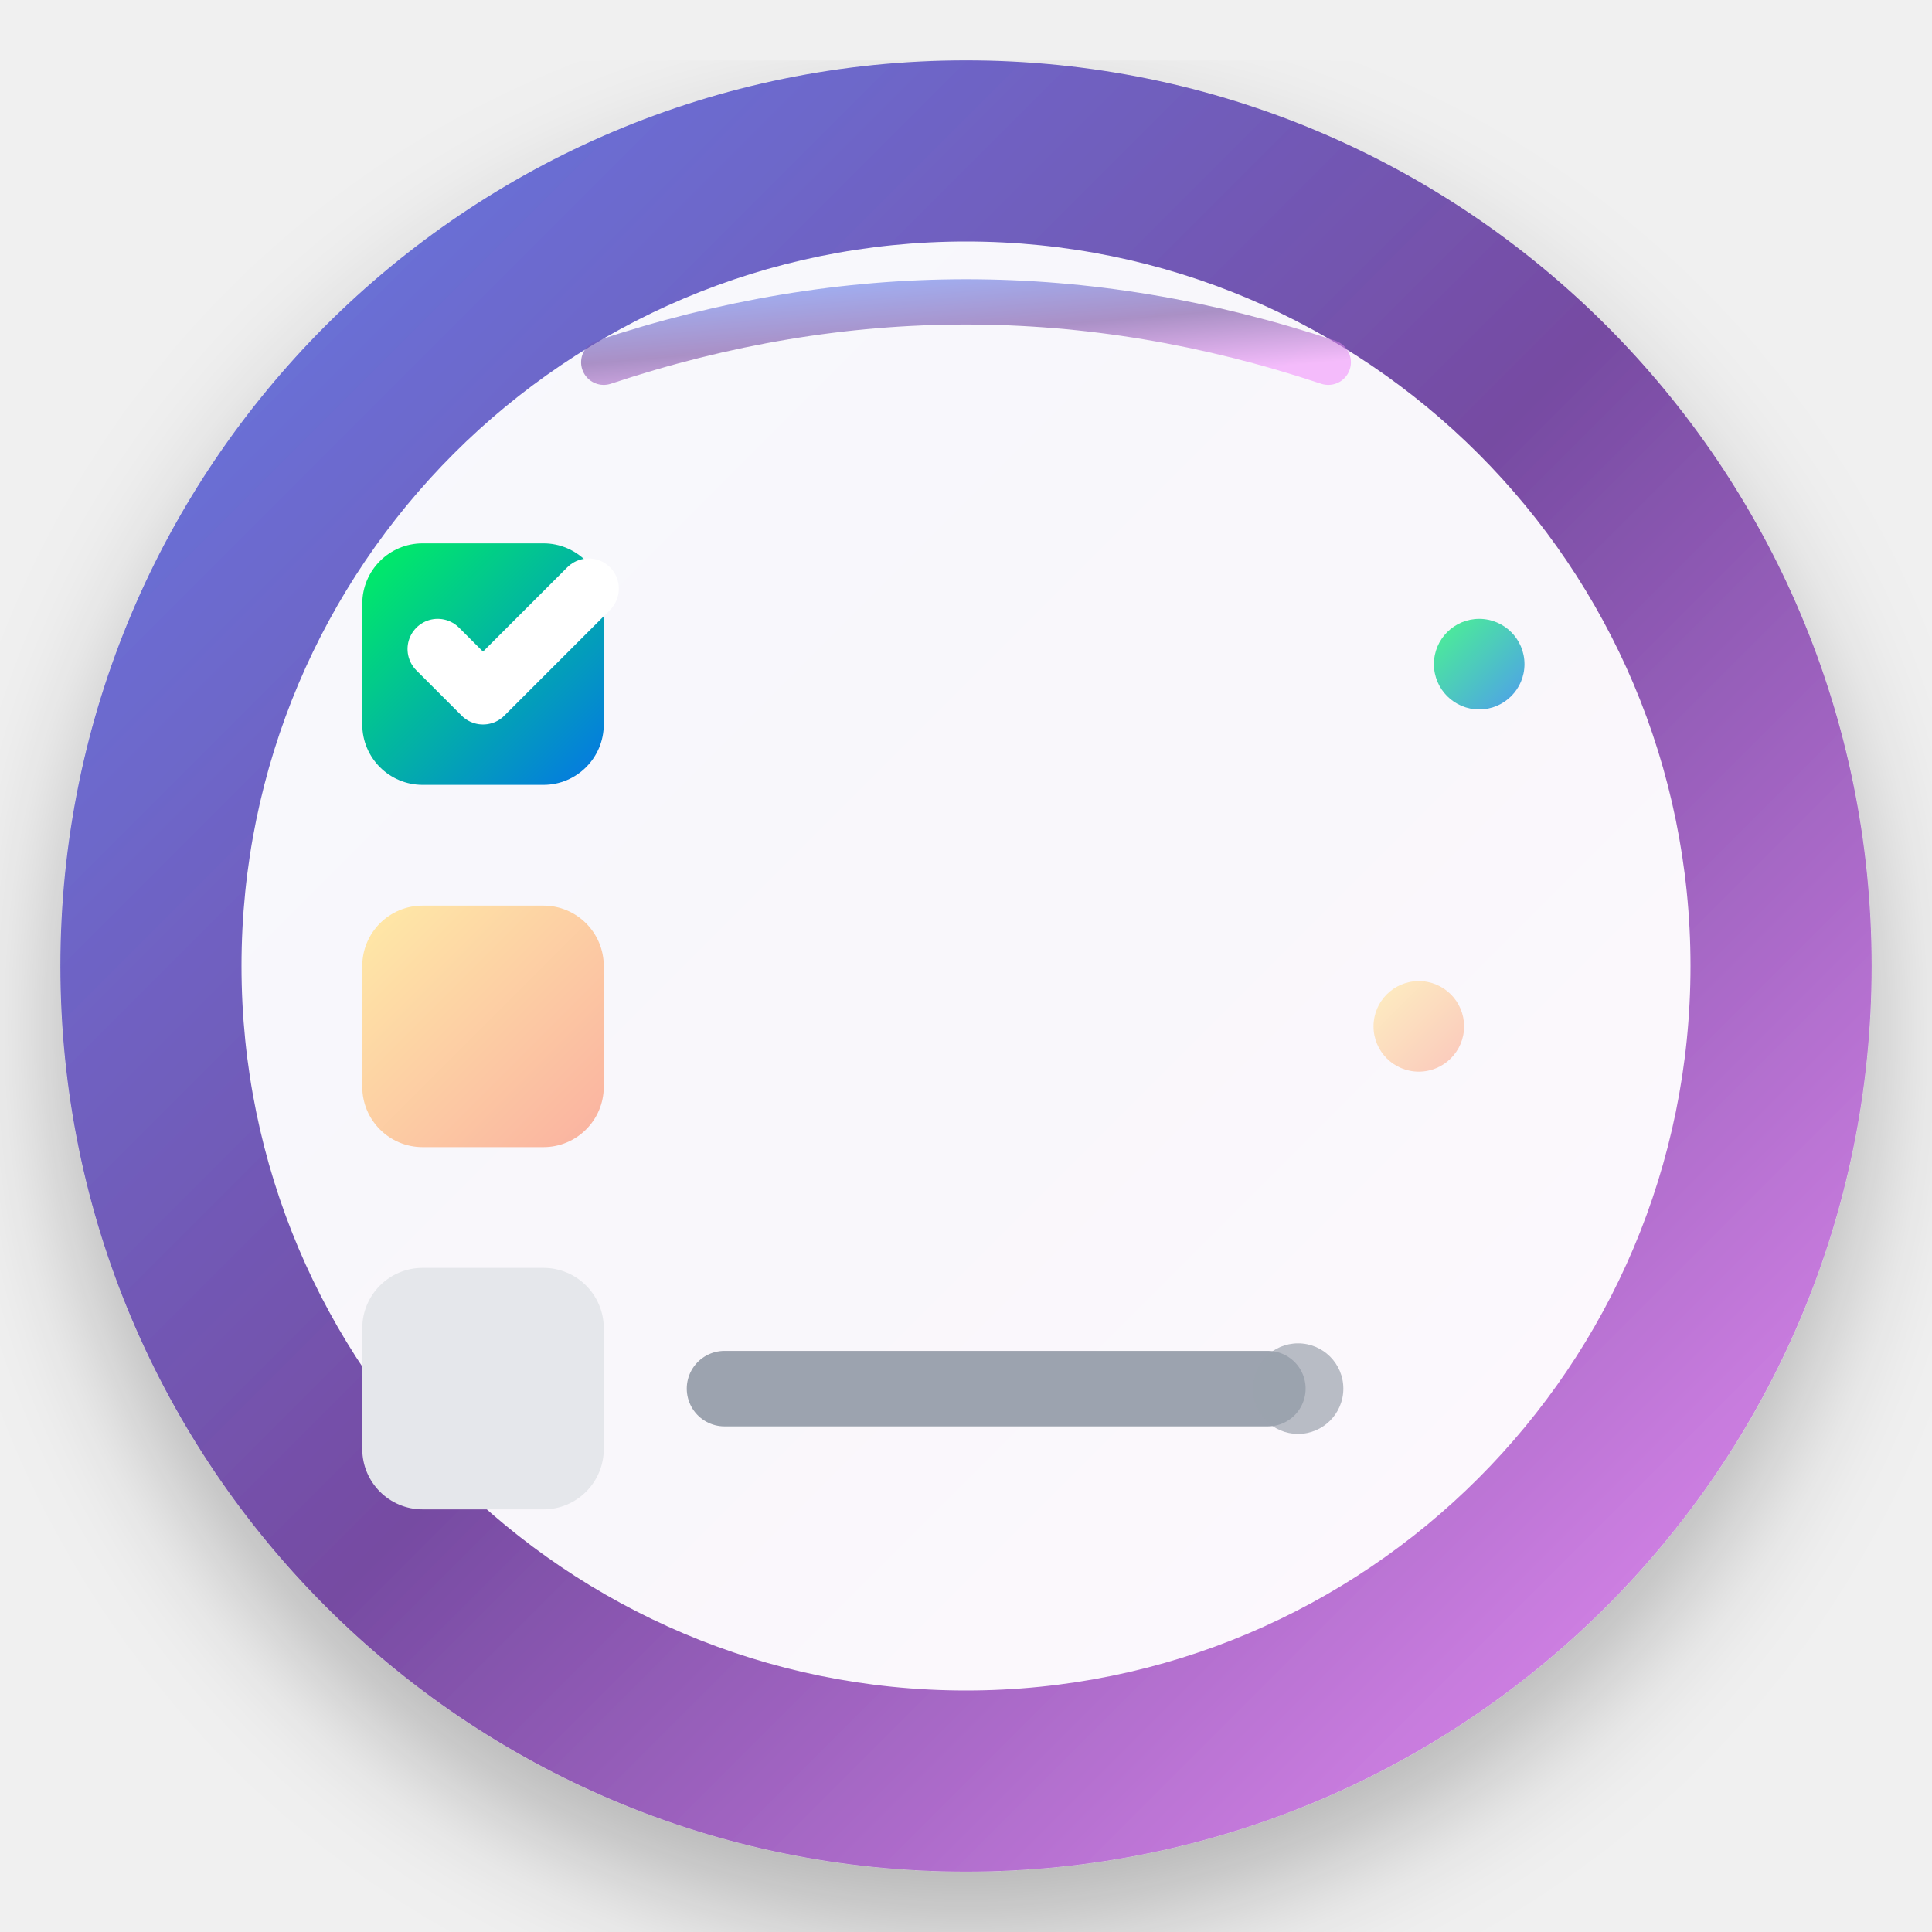
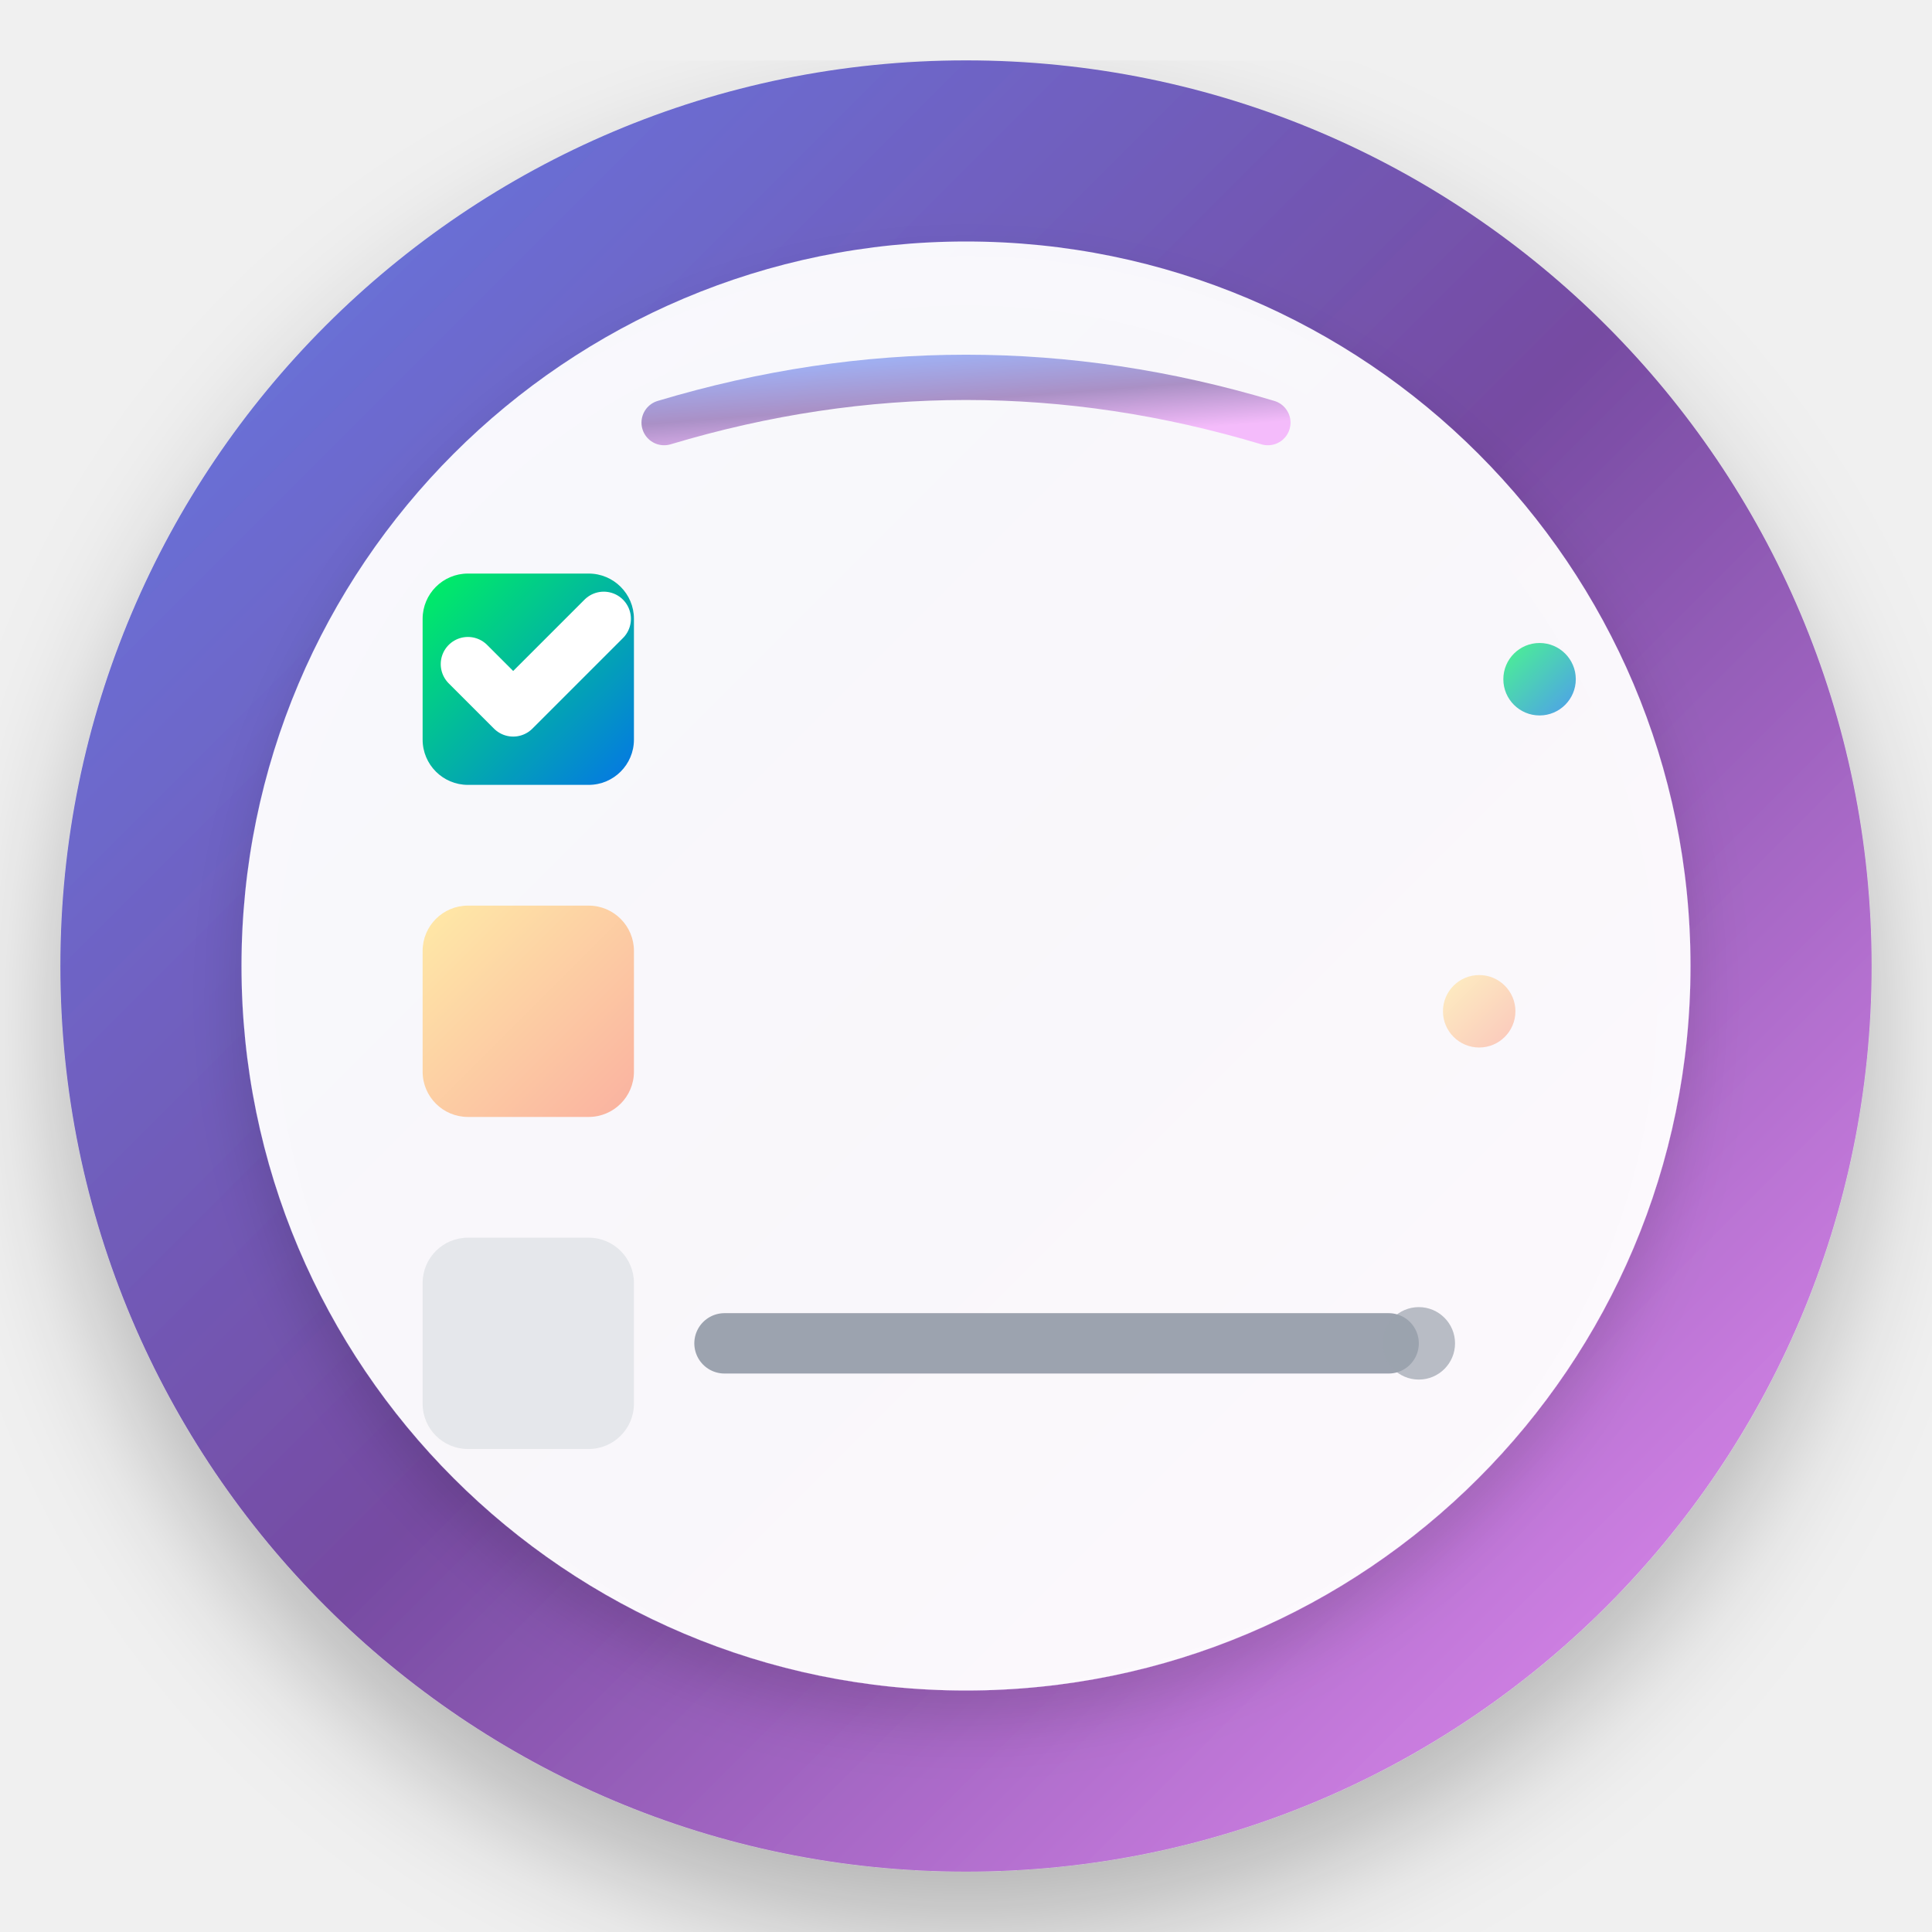
<svg xmlns="http://www.w3.org/2000/svg" viewBox="0 0 57 57" width="57" height="57">
-   <defs>
-     <linearGradient id="bgGradient" x1="0%" y1="0%" x2="100%" y2="100%">
-       <stop offset="0%" style="stop-color:#667eea;stop-opacity:1" />
-       <stop offset="50%" style="stop-color:#764ba2;stop-opacity:1" />
-       <stop offset="100%" style="stop-color:#f093fb;stop-opacity:1" />
-     </linearGradient>
-     <linearGradient id="checkGradient" x1="0%" y1="0%" x2="100%" y2="100%">
-       <stop offset="0%" style="stop-color:#00f260;stop-opacity:1" />
-       <stop offset="100%" style="stop-color:#0575e6;stop-opacity:1" />
-     </linearGradient>
-     <linearGradient id="pendingGradient" x1="0%" y1="0%" x2="100%" y2="100%">
-       <stop offset="0%" style="stop-color:#ffeaa7;stop-opacity:1" />
-       <stop offset="100%" style="stop-color:#fab1a0;stop-opacity:1" />
-     </linearGradient>
-     <filter id="shadow" x="-50%" y="-50%" width="200%" height="200%">
-       <feDropShadow dx="0" dy="1.781" stdDeviation="1.781" flood-opacity="0.25" />
-     </filter>
-   </defs>
-   <circle cx="28.5" cy="28.5" r="26.719" fill="url(#bgGradient)" filter="url(#shadow)" />
-   <circle cx="28.5" cy="28.5" r="21.375" fill="white" fill-opacity="0.95" />
-   <rect x="10.688" y="16.031" width="7.125" height="7.125" rx="1.781" fill="url(#checkGradient)" />
-   <path d="M12.914 19.148 L14.25 20.484 L17.367 17.367" fill="none" stroke="white" stroke-width="1.781" stroke-linecap="round" stroke-linejoin="round" />
-   <rect x="10.688" y="26.719" width="7.125" height="7.125" rx="1.781" fill="url(#pendingGradient)" />
-   <rect x="10.688" y="37.406" width="7.125" height="7.125" rx="1.781" fill="#e5e7eb" />
-   <line x1="21.375" y1="19.594" x2="42.75" y2="19.594" stroke="url(#checkGradient)" stroke-width="2.227" stroke-linecap="round" />
-   <line x1="21.375" y1="30.281" x2="40.969" y2="30.281" stroke="url(#pendingGradient)" stroke-width="2.227" stroke-linecap="round" />
-   <line x1="21.375" y1="40.969" x2="37.406" y2="40.969" stroke="#9ca3af" stroke-width="2.227" stroke-linecap="round" />
-   <circle cx="43.641" cy="19.594" r="1.336" fill="url(#checkGradient)" fill-opacity="0.7" />
-   <circle cx="41.859" cy="30.281" r="1.336" fill="url(#pendingGradient)" fill-opacity="0.7" />
-   <circle cx="38.297" cy="40.969" r="1.336" fill="#9ca3af" fill-opacity="0.7" />
-   <path d="M17.812 10.688 Q28.5 7.125 39.188 10.688" fill="none" stroke="url(#bgGradient)" stroke-width="1.336" stroke-linecap="round" opacity="0.6" />
+   <g transform="scale(0.890625)">
+     <defs>
+       <linearGradient id="bgGradient" x1="0%" y1="0%" x2="100%" y2="100%">
+         <stop offset="0%" style="stop-color:#667eea;stop-opacity:1" />
+         <stop offset="50%" style="stop-color:#764ba2;stop-opacity:1" />
+         <stop offset="100%" style="stop-color:#f093fb;stop-opacity:1" />
+       </linearGradient>
+       <linearGradient id="checkGradient" x1="0%" y1="0%" x2="100%" y2="100%">
+         <stop offset="0%" style="stop-color:#00f260;stop-opacity:1" />
+         <stop offset="100%" style="stop-color:#0575e6;stop-opacity:1" />
+       </linearGradient>
+       <linearGradient id="pendingGradient" x1="0%" y1="0%" x2="100%" y2="100%">
+         <stop offset="0%" style="stop-color:#ffeaa7;stop-opacity:1" />
+         <stop offset="100%" style="stop-color:#fab1a0;stop-opacity:1" />
+       </linearGradient>
+       <filter id="shadow" x="-50%" y="-50%" width="200%" height="200%">
+         <feDropShadow dx="0" dy="2" stdDeviation="2" flood-opacity="0.25" />
+       </filter>
+       <filter id="innerShadow" x="-50%" y="-50%" width="200%" height="200%">
+         <feDropShadow dx="0" dy="1" stdDeviation="1" flood-opacity="0.15" />
+       </filter>
+     </defs>
+     <circle cx="32" cy="32" r="30" fill="url(#bgGradient)" filter="url(#shadow)" />
+     <circle cx="32" cy="32" r="24" fill="white" fill-opacity="0.95" filter="url(#innerShadow)" />
+     <rect x="14" y="19" width="7" height="7" rx="1.5" fill="url(#checkGradient)" />
+     <path d="M15.5 22 L17 23.5 L20 20.5" fill="none" stroke="white" stroke-width="1.8" stroke-linecap="round" stroke-linejoin="round" />
+     <rect x="14" y="30" width="7" height="7" rx="1.5" fill="url(#pendingGradient)" />
+     <rect x="14" y="41" width="7" height="7" rx="1.5" fill="#e5e7eb" />
+     <line x1="24" y1="22.5" x2="50" y2="22.5" stroke="url(#checkGradient)" stroke-width="2" stroke-linecap="round" />
+     <line x1="24" y1="33.5" x2="48" y2="33.5" stroke="url(#pendingGradient)" stroke-width="2" stroke-linecap="round" />
+     <line x1="24" y1="44.5" x2="46" y2="44.5" stroke="#9ca3af" stroke-width="2" stroke-linecap="round" />
+     <circle cx="51" cy="22.5" r="1.2" fill="url(#checkGradient)" fill-opacity="0.7" />
+     <circle cx="49" cy="33.5" r="1.2" fill="url(#pendingGradient)" fill-opacity="0.7" />
+     <circle cx="47" cy="44.5" r="1.2" fill="#9ca3af" fill-opacity="0.7" />
+     <path d="M22 14 Q32 11 42 14" fill="none" stroke="url(#bgGradient)" stroke-width="1.5" stroke-linecap="round" opacity="0.6" />
+   </g>
</svg>
